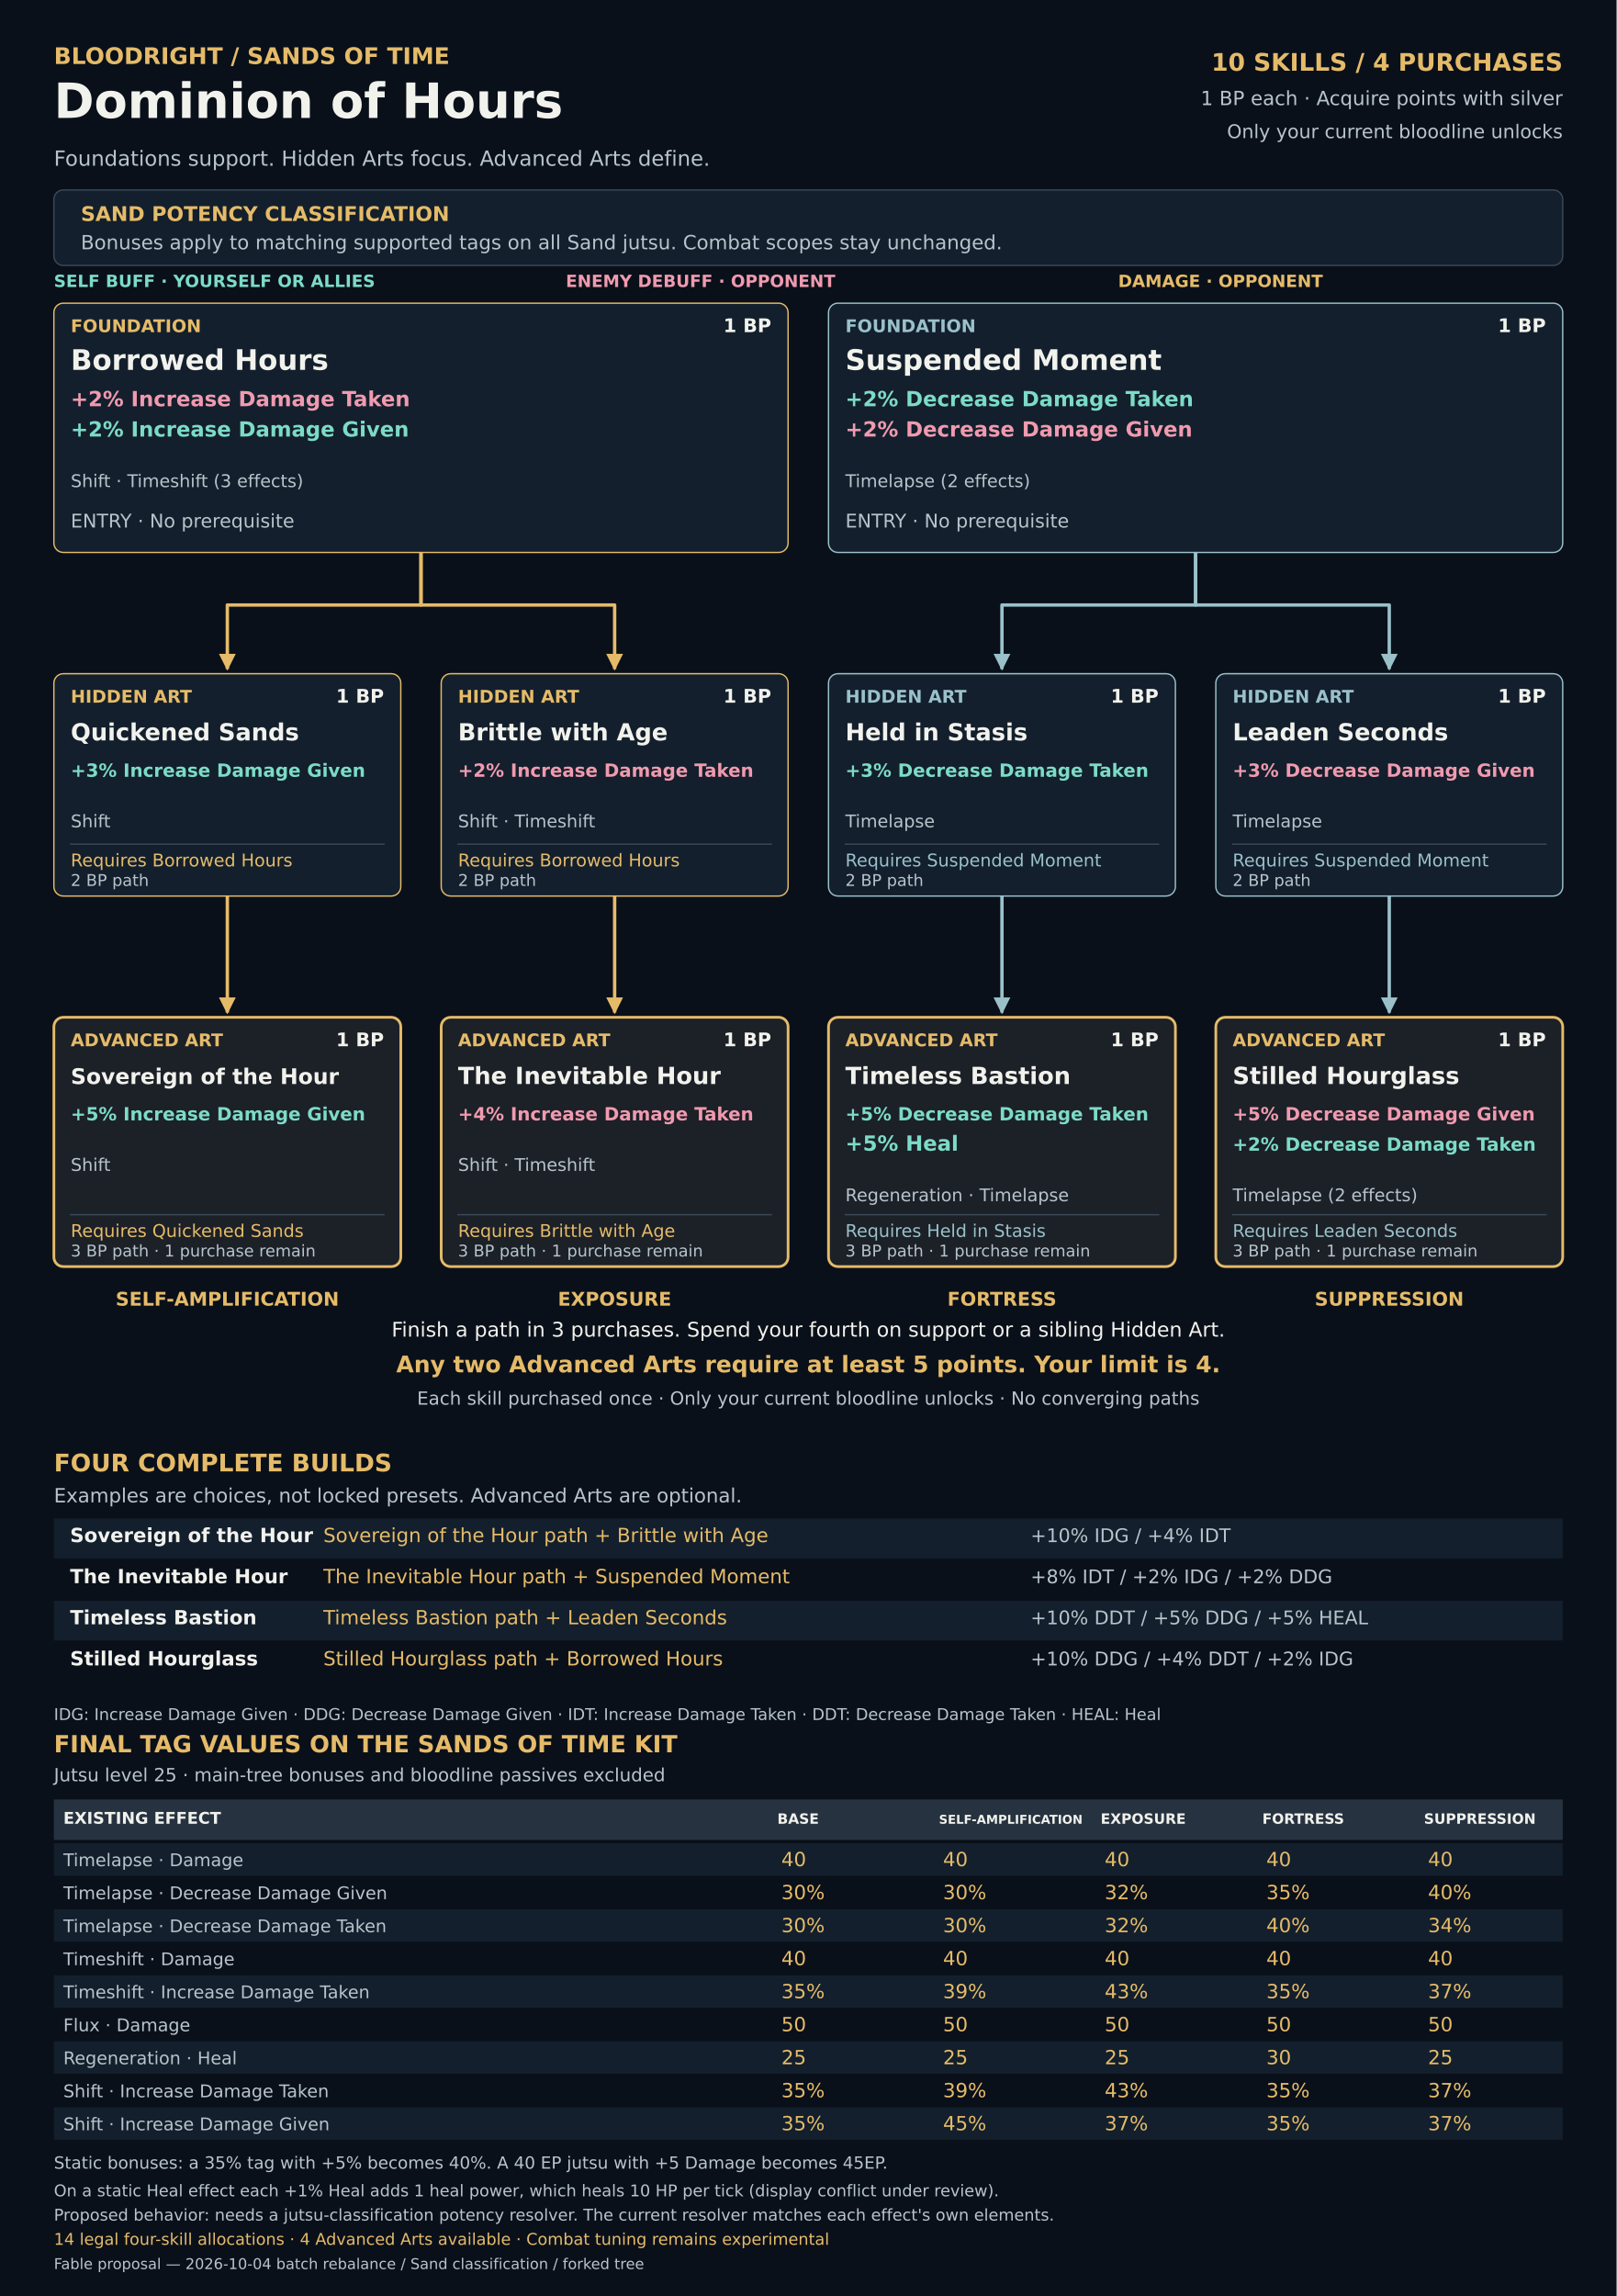
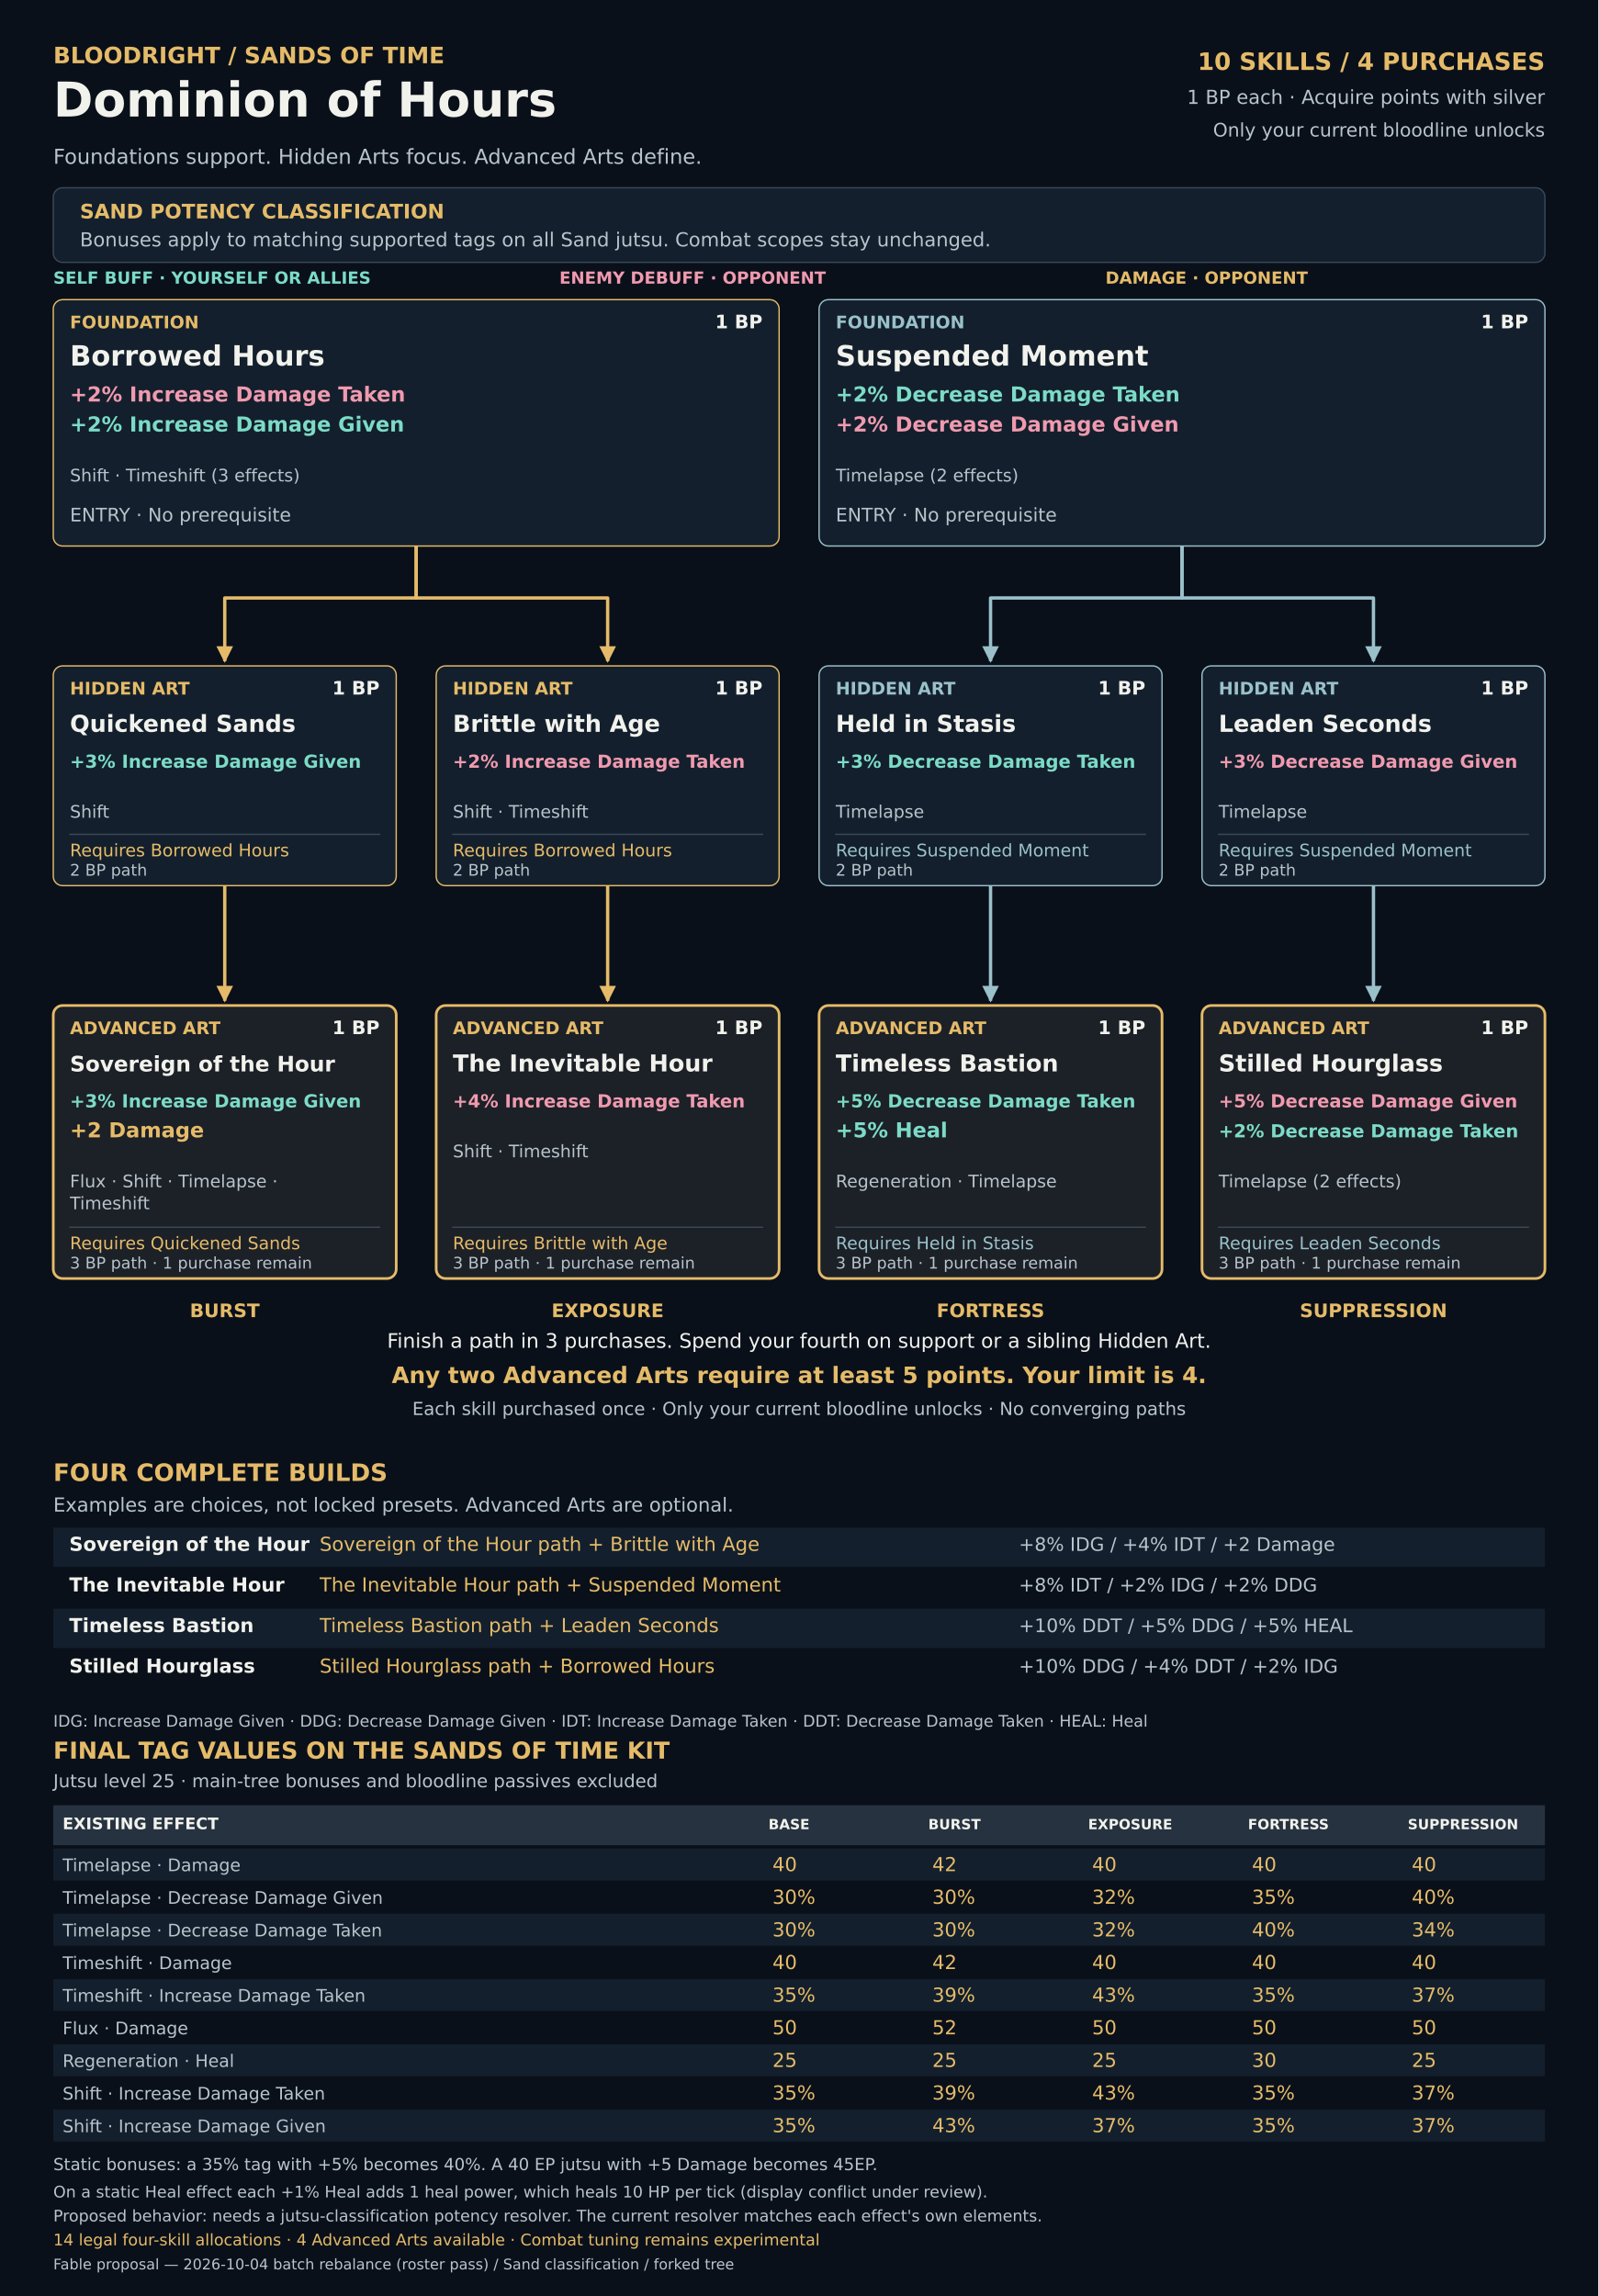
- <svg xmlns="http://www.w3.org/2000/svg" width="2400" height="3408" viewBox="0 0 2400 3408" role="img" aria-labelledby="title desc">
+ <svg xmlns="http://www.w3.org/2000/svg" width="2400" height="3448" viewBox="0 0 2400 3448" role="img" aria-labelledby="title desc">
  <defs>
    <marker id="arrow-0" viewBox="0 0 10 10" refX="9" refY="5" markerWidth="5" markerHeight="5" orient="auto">
      <path d="M0 0L10 5L0 10Z" fill="#e5bb69" />
    </marker>
    <marker id="arrow-1" viewBox="0 0 10 10" refX="9" refY="5" markerWidth="5" markerHeight="5" orient="auto">
      <path d="M0 0L10 5L0 10Z" fill="#9ac1ca" />
    </marker>
    <marker id="arrow-2" viewBox="0 0 10 10" refX="9" refY="5" markerWidth="5" markerHeight="5" orient="auto">
      <path d="M0 0L10 5L0 10Z" fill="#b8d98d" />
    </marker>
    <marker id="arrow-3" viewBox="0 0 10 10" refX="9" refY="5" markerWidth="5" markerHeight="5" orient="auto">
      <path d="M0 0L10 5L0 10Z" fill="#d9a6e0" />
    </marker>
  </defs>
  <g font-family="DejaVu Sans, sans-serif">
-     <rect x="0" y="0" width="2400" height="3408" rx="0" fill="#0a101a" />
+     <rect x="0" y="0" width="2400" height="3448" rx="0" fill="#0a101a" />
    <text x="80" y="95" font-size="34" font-weight="700" fill="#e5bb69" text-anchor="start">BLOODRIGHT / SANDS OF TIME</text>
    <text x="80" y="175" font-size="72" font-weight="700" fill="#f2f2ed" text-anchor="start">Dominion of Hours</text>
    <text x="80" y="246" font-size="31" font-weight="400" fill="#b8c4cc" text-anchor="start">Foundations support. Hidden Arts focus. Advanced Arts define.</text>
    <text x="2320" y="105" font-size="36" font-weight="700" fill="#e5bb69" text-anchor="end">10 SKILLS  /  4 PURCHASES</text>
    <text x="2320" y="156" font-size="29" font-weight="400" fill="#b8c4cc" text-anchor="end">1 BP each · Acquire points with silver</text>
    <text x="2320" y="205" font-size="28" font-weight="400" fill="#b8c4cc" text-anchor="end">Only your current bloodline unlocks</text>
    <rect x="80" y="282" width="2240" height="112" rx="14" fill="#131f2c" stroke="#394858" stroke-width="2" />
    <text x="120" y="328" font-size="30" font-weight="700" fill="#e5bb69" text-anchor="start">SAND POTENCY CLASSIFICATION</text>
    <text x="120" y="370" font-size="29" font-weight="400" fill="#b8c4cc" text-anchor="start">Bonuses apply to matching supported tags on all Sand jutsu. Combat scopes stay unchanged.</text>
    <text x="80" y="426" font-size="25" font-weight="700" fill="#7cdbc7" text-anchor="start">SELF BUFF · YOURSELF OR ALLIES</text>
    <text x="840" y="426" font-size="25" font-weight="700" fill="#f09aaf" text-anchor="start">ENEMY DEBUFF · OPPONENT</text>
    <text x="1660" y="426" font-size="25" font-weight="700" fill="#e5bb69" text-anchor="start">DAMAGE · OPPONENT</text>
    <path id="edge-02-03" data-from="02" data-to="03" d="M337.5 1330 V1503" fill="none" stroke="#e5bb69" stroke-width="5" stroke-linejoin="round" marker-end="url(#arrow-0)" />
    <path id="edge-04-05" data-from="04" data-to="05" d="M912.5 1330 V1503" fill="none" stroke="#e5bb69" stroke-width="5" stroke-linejoin="round" marker-end="url(#arrow-0)" />
    <path id="edge-01-02" data-from="01" data-to="02" d="M625 820 V898 H337.5 V993" fill="none" stroke="#e5bb69" stroke-width="5" stroke-linejoin="round" marker-end="url(#arrow-0)" />
    <path id="edge-01-04" data-from="01" data-to="04" d="M625 820 V898 H912.5 V993" fill="none" stroke="#e5bb69" stroke-width="5" stroke-linejoin="round" marker-end="url(#arrow-0)" />
    <path id="edge-07-08" data-from="07" data-to="08" d="M1487.5 1330 V1503" fill="none" stroke="#9ac1ca" stroke-width="5" stroke-linejoin="round" marker-end="url(#arrow-1)" />
    <path id="edge-09-10" data-from="09" data-to="10" d="M2062.5 1330 V1503" fill="none" stroke="#9ac1ca" stroke-width="5" stroke-linejoin="round" marker-end="url(#arrow-1)" />
    <path id="edge-06-07" data-from="06" data-to="07" d="M1775 820 V898 H1487.5 V993" fill="none" stroke="#9ac1ca" stroke-width="5" stroke-linejoin="round" marker-end="url(#arrow-1)" />
    <path id="edge-06-09" data-from="06" data-to="09" d="M1775 820 V898 H2062.5 V993" fill="none" stroke="#9ac1ca" stroke-width="5" stroke-linejoin="round" marker-end="url(#arrow-1)" />
    <g id="node-01" data-cost="1" data-prerequisites="" data-potency-classification="Sand">
      <rect x="80" y="450" width="1090" height="370" rx="14" fill="#131f2c" stroke="#e5bb69" stroke-width="2" />
      <text x="105.0" y="493" font-size="26" font-weight="700" fill="#e5bb69" text-anchor="start">FOUNDATION</text>
      <text x="1145.0" y="493" font-size="28" font-weight="700" fill="#f2f2ed" text-anchor="end">1 BP</text>
      <text x="105.0" y="549" font-size="42" font-weight="700" fill="#f2f2ed" text-anchor="start">Borrowed Hours</text>
      <text x="105.0" y="603" font-size="31" font-weight="700" fill="#f09aaf" text-anchor="start">+2% Increase Damage Taken</text>
      <text x="105.0" y="648" font-size="31" font-weight="700" fill="#7cdbc7" text-anchor="start">+2% Increase Damage Given</text>
      <text x="105.0" y="723" font-size="26" font-weight="400" fill="#b8c4cc" text-anchor="start">Shift · Timeshift (3 effects)</text>
      <text x="105.0" y="783" font-size="28" font-weight="400" fill="#b8c4cc" text-anchor="start">ENTRY · No prerequisite</text>
    </g>
    <g id="node-06" data-cost="1" data-prerequisites="" data-potency-classification="Sand">
      <rect x="1230" y="450" width="1090" height="370" rx="14" fill="#131f2c" stroke="#9ac1ca" stroke-width="2" />
      <text x="1255.0" y="493" font-size="26" font-weight="700" fill="#9ac1ca" text-anchor="start">FOUNDATION</text>
      <text x="2295.0" y="493" font-size="28" font-weight="700" fill="#f2f2ed" text-anchor="end">1 BP</text>
      <text x="1255.0" y="549" font-size="42" font-weight="700" fill="#f2f2ed" text-anchor="start">Suspended Moment</text>
      <text x="1255.0" y="603" font-size="31" font-weight="700" fill="#7cdbc7" text-anchor="start">+2% Decrease Damage Taken</text>
      <text x="1255.0" y="648" font-size="31" font-weight="700" fill="#f09aaf" text-anchor="start">+2% Decrease Damage Given</text>
      <text x="1255.0" y="723" font-size="26" font-weight="400" fill="#b8c4cc" text-anchor="start">Timelapse (2 effects)</text>
      <text x="1255.0" y="783" font-size="28" font-weight="400" fill="#b8c4cc" text-anchor="start">ENTRY · No prerequisite</text>
    </g>
    <g id="node-02" data-cost="1" data-prerequisites="01" data-potency-classification="Sand">
      <rect x="80" y="1000" width="515" height="330" rx="14" fill="#131f2c" stroke="#e5bb69" stroke-width="2" />
      <text x="105.0" y="1043" font-size="26" font-weight="700" fill="#e5bb69" text-anchor="start">HIDDEN ART</text>
      <text x="570.0" y="1043" font-size="28" font-weight="700" fill="#f2f2ed" text-anchor="end">1 BP</text>
      <text x="105.0" y="1099" font-size="35" font-weight="700" fill="#f2f2ed" text-anchor="start">Quickened Sands</text>
      <text x="105.0" y="1153" font-size="27" font-weight="700" fill="#7cdbc7" text-anchor="start">+3% Increase Damage Given</text>
      <text x="105.0" y="1228" font-size="26" font-weight="400" fill="#b8c4cc" text-anchor="start">Shift</text>
      <path d="M104 1253 L571 1253" fill="none" stroke="#394858" stroke-width="2" />
      <text x="105.0" y="1286" font-size="26" font-weight="400" fill="#e5bb69" text-anchor="start">Requires Borrowed Hours</text>
      <text x="105.0" y="1315" font-size="24" font-weight="400" fill="#b8c4cc" text-anchor="start">2 BP path</text>
    </g>
    <g id="node-04" data-cost="1" data-prerequisites="01" data-potency-classification="Sand">
      <rect x="655" y="1000" width="515" height="330" rx="14" fill="#131f2c" stroke="#e5bb69" stroke-width="2" />
      <text x="680.0" y="1043" font-size="26" font-weight="700" fill="#e5bb69" text-anchor="start">HIDDEN ART</text>
      <text x="1145.0" y="1043" font-size="28" font-weight="700" fill="#f2f2ed" text-anchor="end">1 BP</text>
      <text x="680.0" y="1099" font-size="35" font-weight="700" fill="#f2f2ed" text-anchor="start">Brittle with Age</text>
      <text x="680.0" y="1153" font-size="27" font-weight="700" fill="#f09aaf" text-anchor="start">+2% Increase Damage Taken</text>
      <text x="680.0" y="1228" font-size="26" font-weight="400" fill="#b8c4cc" text-anchor="start">Shift · Timeshift</text>
      <path d="M679 1253 L1146 1253" fill="none" stroke="#394858" stroke-width="2" />
      <text x="680.0" y="1286" font-size="26" font-weight="400" fill="#e5bb69" text-anchor="start">Requires Borrowed Hours</text>
      <text x="680.0" y="1315" font-size="24" font-weight="400" fill="#b8c4cc" text-anchor="start">2 BP path</text>
    </g>
    <g id="node-07" data-cost="1" data-prerequisites="06" data-potency-classification="Sand">
      <rect x="1230" y="1000" width="515" height="330" rx="14" fill="#131f2c" stroke="#9ac1ca" stroke-width="2" />
      <text x="1255.0" y="1043" font-size="26" font-weight="700" fill="#9ac1ca" text-anchor="start">HIDDEN ART</text>
      <text x="1720.0" y="1043" font-size="28" font-weight="700" fill="#f2f2ed" text-anchor="end">1 BP</text>
      <text x="1255.0" y="1099" font-size="35" font-weight="700" fill="#f2f2ed" text-anchor="start">Held in Stasis</text>
      <text x="1255.0" y="1153" font-size="27" font-weight="700" fill="#7cdbc7" text-anchor="start">+3% Decrease Damage Taken</text>
      <text x="1255.0" y="1228" font-size="26" font-weight="400" fill="#b8c4cc" text-anchor="start">Timelapse</text>
      <path d="M1254 1253 L1721 1253" fill="none" stroke="#394858" stroke-width="2" />
      <text x="1255.0" y="1286" font-size="26" font-weight="400" fill="#9ac1ca" text-anchor="start">Requires Suspended Moment</text>
      <text x="1255.0" y="1315" font-size="24" font-weight="400" fill="#b8c4cc" text-anchor="start">2 BP path</text>
    </g>
    <g id="node-09" data-cost="1" data-prerequisites="06" data-potency-classification="Sand">
      <rect x="1805" y="1000" width="515" height="330" rx="14" fill="#131f2c" stroke="#9ac1ca" stroke-width="2" />
      <text x="1830.0" y="1043" font-size="26" font-weight="700" fill="#9ac1ca" text-anchor="start">HIDDEN ART</text>
      <text x="2295.0" y="1043" font-size="28" font-weight="700" fill="#f2f2ed" text-anchor="end">1 BP</text>
      <text x="1830.0" y="1099" font-size="35" font-weight="700" fill="#f2f2ed" text-anchor="start">Leaden Seconds</text>
      <text x="1830.0" y="1153" font-size="27" font-weight="700" fill="#f09aaf" text-anchor="start">+3% Decrease Damage Given</text>
      <text x="1830.0" y="1228" font-size="26" font-weight="400" fill="#b8c4cc" text-anchor="start">Timelapse</text>
      <path d="M1829 1253 L2296 1253" fill="none" stroke="#394858" stroke-width="2" />
      <text x="1830.0" y="1286" font-size="26" font-weight="400" fill="#9ac1ca" text-anchor="start">Requires Suspended Moment</text>
      <text x="1830.0" y="1315" font-size="24" font-weight="400" fill="#b8c4cc" text-anchor="start">2 BP path</text>
    </g>
    <g id="node-03" data-cost="1" data-prerequisites="02" data-potency-classification="Sand">
-       <rect x="80" y="1510" width="515" height="370" rx="14" fill="#1c2027" stroke="#e5bb69" stroke-width="4" />
+       <rect x="80" y="1510" width="515" height="410" rx="14" fill="#1c2027" stroke="#e5bb69" stroke-width="4" />
      <text x="105.0" y="1553" font-size="26" font-weight="700" fill="#e5bb69" text-anchor="start">ADVANCED ART</text>
      <text x="570.0" y="1553" font-size="28" font-weight="700" fill="#f2f2ed" text-anchor="end">1 BP</text>
      <text x="105.0" y="1609" font-size="32" font-weight="700" fill="#f2f2ed" text-anchor="start">Sovereign of the Hour</text>
-       <text x="105.0" y="1663" font-size="27" font-weight="700" fill="#7cdbc7" text-anchor="start">+5% Increase Damage Given</text>
-       <text x="105.0" y="1738" font-size="26" font-weight="400" fill="#b8c4cc" text-anchor="start">Shift</text>
-       <path d="M104 1803 L571 1803" fill="none" stroke="#394858" stroke-width="2" />
-       <text x="105.0" y="1836" font-size="26" font-weight="400" fill="#e5bb69" text-anchor="start">Requires Quickened Sands</text>
-       <text x="105.0" y="1865" font-size="24" font-weight="400" fill="#b8c4cc" text-anchor="start">3 BP path · 1 purchase remain</text>
+       <text x="105.0" y="1663" font-size="27" font-weight="700" fill="#7cdbc7" text-anchor="start">+3% Increase Damage Given</text>
+       <text x="105.0" y="1708" font-size="31" font-weight="700" fill="#e5bb69" text-anchor="start">+2 Damage</text>
+       <text x="105.0" y="1783" font-size="26" font-weight="400" fill="#b8c4cc" text-anchor="start">Flux · Shift · Timelapse ·</text>
+       <text x="105.0" y="1816" font-size="26" font-weight="400" fill="#b8c4cc" text-anchor="start">Timeshift</text>
+       <path d="M104 1843 L571 1843" fill="none" stroke="#394858" stroke-width="2" />
+       <text x="105.0" y="1876" font-size="26" font-weight="400" fill="#e5bb69" text-anchor="start">Requires Quickened Sands</text>
+       <text x="105.0" y="1905" font-size="24" font-weight="400" fill="#b8c4cc" text-anchor="start">3 BP path · 1 purchase remain</text>
    </g>
    <g id="node-05" data-cost="1" data-prerequisites="04" data-potency-classification="Sand">
-       <rect x="655" y="1510" width="515" height="370" rx="14" fill="#1c2027" stroke="#e5bb69" stroke-width="4" />
+       <rect x="655" y="1510" width="515" height="410" rx="14" fill="#1c2027" stroke="#e5bb69" stroke-width="4" />
      <text x="680.0" y="1553" font-size="26" font-weight="700" fill="#e5bb69" text-anchor="start">ADVANCED ART</text>
      <text x="1145.0" y="1553" font-size="28" font-weight="700" fill="#f2f2ed" text-anchor="end">1 BP</text>
      <text x="680.0" y="1609" font-size="35" font-weight="700" fill="#f2f2ed" text-anchor="start">The Inevitable Hour</text>
      <text x="680.0" y="1663" font-size="27" font-weight="700" fill="#f09aaf" text-anchor="start">+4% Increase Damage Taken</text>
      <text x="680.0" y="1738" font-size="26" font-weight="400" fill="#b8c4cc" text-anchor="start">Shift · Timeshift</text>
-       <path d="M679 1803 L1146 1803" fill="none" stroke="#394858" stroke-width="2" />
-       <text x="680.0" y="1836" font-size="26" font-weight="400" fill="#e5bb69" text-anchor="start">Requires Brittle with Age</text>
-       <text x="680.0" y="1865" font-size="24" font-weight="400" fill="#b8c4cc" text-anchor="start">3 BP path · 1 purchase remain</text>
+       <path d="M679 1843 L1146 1843" fill="none" stroke="#394858" stroke-width="2" />
+       <text x="680.0" y="1876" font-size="26" font-weight="400" fill="#e5bb69" text-anchor="start">Requires Brittle with Age</text>
+       <text x="680.0" y="1905" font-size="24" font-weight="400" fill="#b8c4cc" text-anchor="start">3 BP path · 1 purchase remain</text>
    </g>
    <g id="node-08" data-cost="1" data-prerequisites="07" data-potency-classification="Sand">
-       <rect x="1230" y="1510" width="515" height="370" rx="14" fill="#1c2027" stroke="#e5bb69" stroke-width="4" />
+       <rect x="1230" y="1510" width="515" height="410" rx="14" fill="#1c2027" stroke="#e5bb69" stroke-width="4" />
      <text x="1255.0" y="1553" font-size="26" font-weight="700" fill="#e5bb69" text-anchor="start">ADVANCED ART</text>
      <text x="1720.0" y="1553" font-size="28" font-weight="700" fill="#f2f2ed" text-anchor="end">1 BP</text>
      <text x="1255.0" y="1609" font-size="35" font-weight="700" fill="#f2f2ed" text-anchor="start">Timeless Bastion</text>
      <text x="1255.0" y="1663" font-size="27" font-weight="700" fill="#7cdbc7" text-anchor="start">+5% Decrease Damage Taken</text>
      <text x="1255.0" y="1708" font-size="31" font-weight="700" fill="#7cdbc7" text-anchor="start">+5% Heal</text>
      <text x="1255.0" y="1783" font-size="26" font-weight="400" fill="#b8c4cc" text-anchor="start">Regeneration · Timelapse</text>
-       <path d="M1254 1803 L1721 1803" fill="none" stroke="#394858" stroke-width="2" />
-       <text x="1255.0" y="1836" font-size="26" font-weight="400" fill="#9ac1ca" text-anchor="start">Requires Held in Stasis</text>
-       <text x="1255.0" y="1865" font-size="24" font-weight="400" fill="#b8c4cc" text-anchor="start">3 BP path · 1 purchase remain</text>
+       <path d="M1254 1843 L1721 1843" fill="none" stroke="#394858" stroke-width="2" />
+       <text x="1255.0" y="1876" font-size="26" font-weight="400" fill="#9ac1ca" text-anchor="start">Requires Held in Stasis</text>
+       <text x="1255.0" y="1905" font-size="24" font-weight="400" fill="#b8c4cc" text-anchor="start">3 BP path · 1 purchase remain</text>
    </g>
    <g id="node-10" data-cost="1" data-prerequisites="09" data-potency-classification="Sand">
-       <rect x="1805" y="1510" width="515" height="370" rx="14" fill="#1c2027" stroke="#e5bb69" stroke-width="4" />
+       <rect x="1805" y="1510" width="515" height="410" rx="14" fill="#1c2027" stroke="#e5bb69" stroke-width="4" />
      <text x="1830.0" y="1553" font-size="26" font-weight="700" fill="#e5bb69" text-anchor="start">ADVANCED ART</text>
      <text x="2295.0" y="1553" font-size="28" font-weight="700" fill="#f2f2ed" text-anchor="end">1 BP</text>
      <text x="1830.0" y="1609" font-size="35" font-weight="700" fill="#f2f2ed" text-anchor="start">Stilled Hourglass</text>
      <text x="1830.0" y="1663" font-size="27" font-weight="700" fill="#f09aaf" text-anchor="start">+5% Decrease Damage Given</text>
      <text x="1830.0" y="1708" font-size="27" font-weight="700" fill="#7cdbc7" text-anchor="start">+2% Decrease Damage Taken</text>
      <text x="1830.0" y="1783" font-size="26" font-weight="400" fill="#b8c4cc" text-anchor="start">Timelapse (2 effects)</text>
-       <path d="M1829 1803 L2296 1803" fill="none" stroke="#394858" stroke-width="2" />
-       <text x="1830.0" y="1836" font-size="26" font-weight="400" fill="#9ac1ca" text-anchor="start">Requires Leaden Seconds</text>
-       <text x="1830.0" y="1865" font-size="24" font-weight="400" fill="#b8c4cc" text-anchor="start">3 BP path · 1 purchase remain</text>
-     </g>
-     <text x="337.5" y="1938" font-size="28" font-weight="700" fill="#e5bb69" text-anchor="middle">SELF-AMPLIFICATION</text>
-     <text x="912.5" y="1938" font-size="28" font-weight="700" fill="#e5bb69" text-anchor="middle">EXPOSURE</text>
-     <text x="1487.5" y="1938" font-size="28" font-weight="700" fill="#e5bb69" text-anchor="middle">FORTRESS</text>
-     <text x="2062.5" y="1938" font-size="28" font-weight="700" fill="#e5bb69" text-anchor="middle">SUPPRESSION</text>
-     <text x="1200.0" y="1984" font-size="30" font-weight="400" fill="#f2f2ed" text-anchor="middle">Finish a path in 3 purchases. Spend your fourth on support or a sibling Hidden Art.</text>
-     <text x="1200.0" y="2037" font-size="34" font-weight="700" fill="#e5bb69" text-anchor="middle">Any two Advanced Arts require at least 5 points. Your limit is 4.</text>
-     <text x="1200.0" y="2085" font-size="27" font-weight="400" fill="#b8c4cc" text-anchor="middle">Each skill purchased once · Only your current bloodline unlocks · No converging paths</text>
-     <text x="80" y="2184" font-size="36" font-weight="700" fill="#e5bb69" text-anchor="start">FOUR COMPLETE BUILDS</text>
-     <text x="80" y="2230" font-size="29" font-weight="400" fill="#b8c4cc" text-anchor="start">Examples are choices, not locked presets. Advanced Arts are optional.</text>
-     <rect x="80" y="2254" width="2240" height="59" rx="0" fill="#131f2c" />
-     <text x="104" y="2289" font-size="29" font-weight="700" fill="#f2f2ed" text-anchor="start">Sovereign of the Hour</text>
-     <text x="480" y="2289" font-size="29" font-weight="400" fill="#e5bb69" text-anchor="start">Sovereign of the Hour path + Brittle with Age</text>
-     <text x="1530" y="2289" font-size="28" font-weight="400" fill="#b8c4cc" text-anchor="start">+10% IDG / +4% IDT</text>
-     <rect x="80" y="2315" width="2240" height="59" rx="0" fill="#0a101a" />
-     <text x="104" y="2350" font-size="29" font-weight="700" fill="#f2f2ed" text-anchor="start">The Inevitable Hour</text>
-     <text x="480" y="2350" font-size="29" font-weight="400" fill="#e5bb69" text-anchor="start">The Inevitable Hour path + Suspended Moment</text>
-     <text x="1530" y="2350" font-size="28" font-weight="400" fill="#b8c4cc" text-anchor="start">+8% IDT / +2% IDG / +2% DDG</text>
-     <rect x="80" y="2376" width="2240" height="59" rx="0" fill="#131f2c" />
-     <text x="104" y="2411" font-size="29" font-weight="700" fill="#f2f2ed" text-anchor="start">Timeless Bastion</text>
-     <text x="480" y="2411" font-size="29" font-weight="400" fill="#e5bb69" text-anchor="start">Timeless Bastion path + Leaden Seconds</text>
-     <text x="1530" y="2411" font-size="28" font-weight="400" fill="#b8c4cc" text-anchor="start">+10% DDT / +5% DDG / +5% HEAL</text>
-     <rect x="80" y="2437" width="2240" height="59" rx="0" fill="#0a101a" />
-     <text x="104" y="2472" font-size="29" font-weight="700" fill="#f2f2ed" text-anchor="start">Stilled Hourglass</text>
-     <text x="480" y="2472" font-size="29" font-weight="400" fill="#e5bb69" text-anchor="start">Stilled Hourglass path + Borrowed Hours</text>
-     <text x="1530" y="2472" font-size="28" font-weight="400" fill="#b8c4cc" text-anchor="start">+10% DDG / +4% DDT / +2% IDG</text>
-     <text x="80" y="2553" font-size="24" font-weight="400" fill="#b8c4cc" text-anchor="start">IDG: Increase Damage Given · DDG: Decrease Damage Given · IDT: Increase Damage Taken · DDT: Decrease Damage Taken · HEAL: Heal</text>
-     <text x="80" y="2601" font-size="35" font-weight="700" fill="#e5bb69" text-anchor="start">FINAL TAG VALUES ON THE SANDS OF TIME KIT</text>
-     <text x="80" y="2644" font-size="27" font-weight="400" fill="#b8c4cc" text-anchor="start">Jutsu level 25 · main-tree bonuses and bloodline passives excluded</text>
-     <rect x="80" y="2671" width="2240" height="60" rx="0" fill="#263240" />
-     <text x="94" y="2707" font-size="24" font-weight="700" fill="#f2f2ed" text-anchor="start">EXISTING EFFECT</text>
-     <text x="1154.0" y="2707" font-size="21" font-weight="700" fill="#f2f2ed" text-anchor="start">BASE</text>
-     <text x="1394.0" y="2707" font-size="18" font-weight="700" fill="#f2f2ed" text-anchor="start">SELF-AMPLIFICATION</text>
-     <text x="1634.0" y="2707" font-size="21" font-weight="700" fill="#f2f2ed" text-anchor="start">EXPOSURE</text>
-     <text x="1874.0" y="2707" font-size="21" font-weight="700" fill="#f2f2ed" text-anchor="start">FORTRESS</text>
-     <text x="2114.0" y="2707" font-size="21" font-weight="700" fill="#f2f2ed" text-anchor="start">SUPPRESSION</text>
-     <rect x="80" y="2736" width="2240" height="48" rx="0" fill="#131f2c" />
-     <text x="94" y="2770" font-size="26" font-weight="400" fill="#b8c4cc" text-anchor="start">Timelapse · Damage</text>
-     <text x="1160.0" y="2770" font-size="29" font-weight="400" fill="#e5bb69" text-anchor="start">40</text>
-     <text x="1400.0" y="2770" font-size="29" font-weight="400" fill="#e5bb69" text-anchor="start">40</text>
-     <text x="1640.0" y="2770" font-size="29" font-weight="400" fill="#e5bb69" text-anchor="start">40</text>
-     <text x="1880.0" y="2770" font-size="29" font-weight="400" fill="#e5bb69" text-anchor="start">40</text>
-     <text x="2120.0" y="2770" font-size="29" font-weight="400" fill="#e5bb69" text-anchor="start">40</text>
-     <text x="94" y="2819" font-size="26" font-weight="400" fill="#b8c4cc" text-anchor="start">Timelapse · Decrease Damage Given</text>
-     <text x="1160.0" y="2819" font-size="29" font-weight="400" fill="#e5bb69" text-anchor="start">30%</text>
-     <text x="1400.0" y="2819" font-size="29" font-weight="400" fill="#e5bb69" text-anchor="start">30%</text>
-     <text x="1640.0" y="2819" font-size="29" font-weight="400" fill="#e5bb69" text-anchor="start">32%</text>
-     <text x="1880.0" y="2819" font-size="29" font-weight="400" fill="#e5bb69" text-anchor="start">35%</text>
-     <text x="2120.0" y="2819" font-size="29" font-weight="400" fill="#e5bb69" text-anchor="start">40%</text>
-     <rect x="80" y="2834" width="2240" height="48" rx="0" fill="#131f2c" />
-     <text x="94" y="2868" font-size="26" font-weight="400" fill="#b8c4cc" text-anchor="start">Timelapse · Decrease Damage Taken</text>
-     <text x="1160.0" y="2868" font-size="29" font-weight="400" fill="#e5bb69" text-anchor="start">30%</text>
-     <text x="1400.0" y="2868" font-size="29" font-weight="400" fill="#e5bb69" text-anchor="start">30%</text>
-     <text x="1640.0" y="2868" font-size="29" font-weight="400" fill="#e5bb69" text-anchor="start">32%</text>
-     <text x="1880.0" y="2868" font-size="29" font-weight="400" fill="#e5bb69" text-anchor="start">40%</text>
-     <text x="2120.0" y="2868" font-size="29" font-weight="400" fill="#e5bb69" text-anchor="start">34%</text>
-     <text x="94" y="2917" font-size="26" font-weight="400" fill="#b8c4cc" text-anchor="start">Timeshift · Damage</text>
-     <text x="1160.0" y="2917" font-size="29" font-weight="400" fill="#e5bb69" text-anchor="start">40</text>
-     <text x="1400.0" y="2917" font-size="29" font-weight="400" fill="#e5bb69" text-anchor="start">40</text>
-     <text x="1640.0" y="2917" font-size="29" font-weight="400" fill="#e5bb69" text-anchor="start">40</text>
-     <text x="1880.0" y="2917" font-size="29" font-weight="400" fill="#e5bb69" text-anchor="start">40</text>
-     <text x="2120.0" y="2917" font-size="29" font-weight="400" fill="#e5bb69" text-anchor="start">40</text>
-     <rect x="80" y="2932" width="2240" height="48" rx="0" fill="#131f2c" />
-     <text x="94" y="2966" font-size="26" font-weight="400" fill="#b8c4cc" text-anchor="start">Timeshift · Increase Damage Taken</text>
-     <text x="1160.0" y="2966" font-size="29" font-weight="400" fill="#e5bb69" text-anchor="start">35%</text>
-     <text x="1400.0" y="2966" font-size="29" font-weight="400" fill="#e5bb69" text-anchor="start">39%</text>
-     <text x="1640.0" y="2966" font-size="29" font-weight="400" fill="#e5bb69" text-anchor="start">43%</text>
-     <text x="1880.0" y="2966" font-size="29" font-weight="400" fill="#e5bb69" text-anchor="start">35%</text>
-     <text x="2120.0" y="2966" font-size="29" font-weight="400" fill="#e5bb69" text-anchor="start">37%</text>
-     <text x="94" y="3015" font-size="26" font-weight="400" fill="#b8c4cc" text-anchor="start">Flux · Damage</text>
-     <text x="1160.0" y="3015" font-size="29" font-weight="400" fill="#e5bb69" text-anchor="start">50</text>
-     <text x="1400.0" y="3015" font-size="29" font-weight="400" fill="#e5bb69" text-anchor="start">50</text>
-     <text x="1640.0" y="3015" font-size="29" font-weight="400" fill="#e5bb69" text-anchor="start">50</text>
-     <text x="1880.0" y="3015" font-size="29" font-weight="400" fill="#e5bb69" text-anchor="start">50</text>
-     <text x="2120.0" y="3015" font-size="29" font-weight="400" fill="#e5bb69" text-anchor="start">50</text>
-     <rect x="80" y="3030" width="2240" height="48" rx="0" fill="#131f2c" />
-     <text x="94" y="3064" font-size="26" font-weight="400" fill="#b8c4cc" text-anchor="start">Regeneration · Heal</text>
-     <text x="1160.0" y="3064" font-size="29" font-weight="400" fill="#e5bb69" text-anchor="start">25</text>
-     <text x="1400.0" y="3064" font-size="29" font-weight="400" fill="#e5bb69" text-anchor="start">25</text>
-     <text x="1640.0" y="3064" font-size="29" font-weight="400" fill="#e5bb69" text-anchor="start">25</text>
-     <text x="1880.0" y="3064" font-size="29" font-weight="400" fill="#e5bb69" text-anchor="start">30</text>
-     <text x="2120.0" y="3064" font-size="29" font-weight="400" fill="#e5bb69" text-anchor="start">25</text>
-     <text x="94" y="3113" font-size="26" font-weight="400" fill="#b8c4cc" text-anchor="start">Shift · Increase Damage Taken</text>
-     <text x="1160.0" y="3113" font-size="29" font-weight="400" fill="#e5bb69" text-anchor="start">35%</text>
-     <text x="1400.0" y="3113" font-size="29" font-weight="400" fill="#e5bb69" text-anchor="start">39%</text>
-     <text x="1640.0" y="3113" font-size="29" font-weight="400" fill="#e5bb69" text-anchor="start">43%</text>
-     <text x="1880.0" y="3113" font-size="29" font-weight="400" fill="#e5bb69" text-anchor="start">35%</text>
-     <text x="2120.0" y="3113" font-size="29" font-weight="400" fill="#e5bb69" text-anchor="start">37%</text>
-     <rect x="80" y="3128" width="2240" height="48" rx="0" fill="#131f2c" />
-     <text x="94" y="3162" font-size="26" font-weight="400" fill="#b8c4cc" text-anchor="start">Shift · Increase Damage Given</text>
-     <text x="1160.0" y="3162" font-size="29" font-weight="400" fill="#e5bb69" text-anchor="start">35%</text>
-     <text x="1400.0" y="3162" font-size="29" font-weight="400" fill="#e5bb69" text-anchor="start">45%</text>
-     <text x="1640.0" y="3162" font-size="29" font-weight="400" fill="#e5bb69" text-anchor="start">37%</text>
-     <text x="1880.0" y="3162" font-size="29" font-weight="400" fill="#e5bb69" text-anchor="start">35%</text>
-     <text x="2120.0" y="3162" font-size="29" font-weight="400" fill="#e5bb69" text-anchor="start">37%</text>
-     <text x="80" y="3219" font-size="25" font-weight="400" fill="#b8c4cc" text-anchor="start">Static bonuses: a 35% tag with +5% becomes 40%. A 40 EP jutsu with +5 Damage becomes 45EP.</text>
-     <text x="80" y="3260" font-size="24" font-weight="400" fill="#b8c4cc" text-anchor="start">On a static Heal effect each +1% Heal adds 1 heal power, which heals 10 HP per tick (display conflict under review).</text>
-     <text x="80" y="3296" font-size="24" font-weight="400" fill="#b8c4cc" text-anchor="start">Proposed behavior: needs a jutsu-classification potency resolver. The current resolver matches each effect's own elements.</text>
-     <text x="80" y="3332" font-size="24" font-weight="400" fill="#e5bb69" text-anchor="start">14 legal four-skill allocations · 4 Advanced Arts available · Combat tuning remains experimental</text>
-     <text x="80" y="3368" font-size="22" font-weight="400" fill="#b8c4cc" text-anchor="start">Fable proposal — 2026-10-04 batch rebalance / Sand classification / forked tree</text>
+       <path d="M1829 1843 L2296 1843" fill="none" stroke="#394858" stroke-width="2" />
+       <text x="1830.0" y="1876" font-size="26" font-weight="400" fill="#9ac1ca" text-anchor="start">Requires Leaden Seconds</text>
+       <text x="1830.0" y="1905" font-size="24" font-weight="400" fill="#b8c4cc" text-anchor="start">3 BP path · 1 purchase remain</text>
+     </g>
+     <text x="337.5" y="1978" font-size="28" font-weight="700" fill="#e5bb69" text-anchor="middle">BURST</text>
+     <text x="912.5" y="1978" font-size="28" font-weight="700" fill="#e5bb69" text-anchor="middle">EXPOSURE</text>
+     <text x="1487.5" y="1978" font-size="28" font-weight="700" fill="#e5bb69" text-anchor="middle">FORTRESS</text>
+     <text x="2062.5" y="1978" font-size="28" font-weight="700" fill="#e5bb69" text-anchor="middle">SUPPRESSION</text>
+     <text x="1200.0" y="2024" font-size="30" font-weight="400" fill="#f2f2ed" text-anchor="middle">Finish a path in 3 purchases. Spend your fourth on support or a sibling Hidden Art.</text>
+     <text x="1200.0" y="2077" font-size="34" font-weight="700" fill="#e5bb69" text-anchor="middle">Any two Advanced Arts require at least 5 points. Your limit is 4.</text>
+     <text x="1200.0" y="2125" font-size="27" font-weight="400" fill="#b8c4cc" text-anchor="middle">Each skill purchased once · Only your current bloodline unlocks · No converging paths</text>
+     <text x="80" y="2224" font-size="36" font-weight="700" fill="#e5bb69" text-anchor="start">FOUR COMPLETE BUILDS</text>
+     <text x="80" y="2270" font-size="29" font-weight="400" fill="#b8c4cc" text-anchor="start">Examples are choices, not locked presets. Advanced Arts are optional.</text>
+     <rect x="80" y="2294" width="2240" height="59" rx="0" fill="#131f2c" />
+     <text x="104" y="2329" font-size="29" font-weight="700" fill="#f2f2ed" text-anchor="start">Sovereign of the Hour</text>
+     <text x="480" y="2329" font-size="29" font-weight="400" fill="#e5bb69" text-anchor="start">Sovereign of the Hour path + Brittle with Age</text>
+     <text x="1530" y="2329" font-size="28" font-weight="400" fill="#b8c4cc" text-anchor="start">+8% IDG / +4% IDT / +2 Damage</text>
+     <rect x="80" y="2355" width="2240" height="59" rx="0" fill="#0a101a" />
+     <text x="104" y="2390" font-size="29" font-weight="700" fill="#f2f2ed" text-anchor="start">The Inevitable Hour</text>
+     <text x="480" y="2390" font-size="29" font-weight="400" fill="#e5bb69" text-anchor="start">The Inevitable Hour path + Suspended Moment</text>
+     <text x="1530" y="2390" font-size="28" font-weight="400" fill="#b8c4cc" text-anchor="start">+8% IDT / +2% IDG / +2% DDG</text>
+     <rect x="80" y="2416" width="2240" height="59" rx="0" fill="#131f2c" />
+     <text x="104" y="2451" font-size="29" font-weight="700" fill="#f2f2ed" text-anchor="start">Timeless Bastion</text>
+     <text x="480" y="2451" font-size="29" font-weight="400" fill="#e5bb69" text-anchor="start">Timeless Bastion path + Leaden Seconds</text>
+     <text x="1530" y="2451" font-size="28" font-weight="400" fill="#b8c4cc" text-anchor="start">+10% DDT / +5% DDG / +5% HEAL</text>
+     <rect x="80" y="2477" width="2240" height="59" rx="0" fill="#0a101a" />
+     <text x="104" y="2512" font-size="29" font-weight="700" fill="#f2f2ed" text-anchor="start">Stilled Hourglass</text>
+     <text x="480" y="2512" font-size="29" font-weight="400" fill="#e5bb69" text-anchor="start">Stilled Hourglass path + Borrowed Hours</text>
+     <text x="1530" y="2512" font-size="28" font-weight="400" fill="#b8c4cc" text-anchor="start">+10% DDG / +4% DDT / +2% IDG</text>
+     <text x="80" y="2593" font-size="24" font-weight="400" fill="#b8c4cc" text-anchor="start">IDG: Increase Damage Given · DDG: Decrease Damage Given · IDT: Increase Damage Taken · DDT: Decrease Damage Taken · HEAL: Heal</text>
+     <text x="80" y="2641" font-size="35" font-weight="700" fill="#e5bb69" text-anchor="start">FINAL TAG VALUES ON THE SANDS OF TIME KIT</text>
+     <text x="80" y="2684" font-size="27" font-weight="400" fill="#b8c4cc" text-anchor="start">Jutsu level 25 · main-tree bonuses and bloodline passives excluded</text>
+     <rect x="80" y="2711" width="2240" height="60" rx="0" fill="#263240" />
+     <text x="94" y="2747" font-size="24" font-weight="700" fill="#f2f2ed" text-anchor="start">EXISTING EFFECT</text>
+     <text x="1154.0" y="2747" font-size="21" font-weight="700" fill="#f2f2ed" text-anchor="start">BASE</text>
+     <text x="1394.0" y="2747" font-size="21" font-weight="700" fill="#f2f2ed" text-anchor="start">BURST</text>
+     <text x="1634.0" y="2747" font-size="21" font-weight="700" fill="#f2f2ed" text-anchor="start">EXPOSURE</text>
+     <text x="1874.0" y="2747" font-size="21" font-weight="700" fill="#f2f2ed" text-anchor="start">FORTRESS</text>
+     <text x="2114.0" y="2747" font-size="21" font-weight="700" fill="#f2f2ed" text-anchor="start">SUPPRESSION</text>
+     <rect x="80" y="2776" width="2240" height="48" rx="0" fill="#131f2c" />
+     <text x="94" y="2810" font-size="26" font-weight="400" fill="#b8c4cc" text-anchor="start">Timelapse · Damage</text>
+     <text x="1160.0" y="2810" font-size="29" font-weight="400" fill="#e5bb69" text-anchor="start">40</text>
+     <text x="1400.0" y="2810" font-size="29" font-weight="400" fill="#e5bb69" text-anchor="start">42</text>
+     <text x="1640.0" y="2810" font-size="29" font-weight="400" fill="#e5bb69" text-anchor="start">40</text>
+     <text x="1880.0" y="2810" font-size="29" font-weight="400" fill="#e5bb69" text-anchor="start">40</text>
+     <text x="2120.0" y="2810" font-size="29" font-weight="400" fill="#e5bb69" text-anchor="start">40</text>
+     <text x="94" y="2859" font-size="26" font-weight="400" fill="#b8c4cc" text-anchor="start">Timelapse · Decrease Damage Given</text>
+     <text x="1160.0" y="2859" font-size="29" font-weight="400" fill="#e5bb69" text-anchor="start">30%</text>
+     <text x="1400.0" y="2859" font-size="29" font-weight="400" fill="#e5bb69" text-anchor="start">30%</text>
+     <text x="1640.0" y="2859" font-size="29" font-weight="400" fill="#e5bb69" text-anchor="start">32%</text>
+     <text x="1880.0" y="2859" font-size="29" font-weight="400" fill="#e5bb69" text-anchor="start">35%</text>
+     <text x="2120.0" y="2859" font-size="29" font-weight="400" fill="#e5bb69" text-anchor="start">40%</text>
+     <rect x="80" y="2874" width="2240" height="48" rx="0" fill="#131f2c" />
+     <text x="94" y="2908" font-size="26" font-weight="400" fill="#b8c4cc" text-anchor="start">Timelapse · Decrease Damage Taken</text>
+     <text x="1160.0" y="2908" font-size="29" font-weight="400" fill="#e5bb69" text-anchor="start">30%</text>
+     <text x="1400.0" y="2908" font-size="29" font-weight="400" fill="#e5bb69" text-anchor="start">30%</text>
+     <text x="1640.0" y="2908" font-size="29" font-weight="400" fill="#e5bb69" text-anchor="start">32%</text>
+     <text x="1880.0" y="2908" font-size="29" font-weight="400" fill="#e5bb69" text-anchor="start">40%</text>
+     <text x="2120.0" y="2908" font-size="29" font-weight="400" fill="#e5bb69" text-anchor="start">34%</text>
+     <text x="94" y="2957" font-size="26" font-weight="400" fill="#b8c4cc" text-anchor="start">Timeshift · Damage</text>
+     <text x="1160.0" y="2957" font-size="29" font-weight="400" fill="#e5bb69" text-anchor="start">40</text>
+     <text x="1400.0" y="2957" font-size="29" font-weight="400" fill="#e5bb69" text-anchor="start">42</text>
+     <text x="1640.0" y="2957" font-size="29" font-weight="400" fill="#e5bb69" text-anchor="start">40</text>
+     <text x="1880.0" y="2957" font-size="29" font-weight="400" fill="#e5bb69" text-anchor="start">40</text>
+     <text x="2120.0" y="2957" font-size="29" font-weight="400" fill="#e5bb69" text-anchor="start">40</text>
+     <rect x="80" y="2972" width="2240" height="48" rx="0" fill="#131f2c" />
+     <text x="94" y="3006" font-size="26" font-weight="400" fill="#b8c4cc" text-anchor="start">Timeshift · Increase Damage Taken</text>
+     <text x="1160.0" y="3006" font-size="29" font-weight="400" fill="#e5bb69" text-anchor="start">35%</text>
+     <text x="1400.0" y="3006" font-size="29" font-weight="400" fill="#e5bb69" text-anchor="start">39%</text>
+     <text x="1640.0" y="3006" font-size="29" font-weight="400" fill="#e5bb69" text-anchor="start">43%</text>
+     <text x="1880.0" y="3006" font-size="29" font-weight="400" fill="#e5bb69" text-anchor="start">35%</text>
+     <text x="2120.0" y="3006" font-size="29" font-weight="400" fill="#e5bb69" text-anchor="start">37%</text>
+     <text x="94" y="3055" font-size="26" font-weight="400" fill="#b8c4cc" text-anchor="start">Flux · Damage</text>
+     <text x="1160.0" y="3055" font-size="29" font-weight="400" fill="#e5bb69" text-anchor="start">50</text>
+     <text x="1400.0" y="3055" font-size="29" font-weight="400" fill="#e5bb69" text-anchor="start">52</text>
+     <text x="1640.0" y="3055" font-size="29" font-weight="400" fill="#e5bb69" text-anchor="start">50</text>
+     <text x="1880.0" y="3055" font-size="29" font-weight="400" fill="#e5bb69" text-anchor="start">50</text>
+     <text x="2120.0" y="3055" font-size="29" font-weight="400" fill="#e5bb69" text-anchor="start">50</text>
+     <rect x="80" y="3070" width="2240" height="48" rx="0" fill="#131f2c" />
+     <text x="94" y="3104" font-size="26" font-weight="400" fill="#b8c4cc" text-anchor="start">Regeneration · Heal</text>
+     <text x="1160.0" y="3104" font-size="29" font-weight="400" fill="#e5bb69" text-anchor="start">25</text>
+     <text x="1400.0" y="3104" font-size="29" font-weight="400" fill="#e5bb69" text-anchor="start">25</text>
+     <text x="1640.0" y="3104" font-size="29" font-weight="400" fill="#e5bb69" text-anchor="start">25</text>
+     <text x="1880.0" y="3104" font-size="29" font-weight="400" fill="#e5bb69" text-anchor="start">30</text>
+     <text x="2120.0" y="3104" font-size="29" font-weight="400" fill="#e5bb69" text-anchor="start">25</text>
+     <text x="94" y="3153" font-size="26" font-weight="400" fill="#b8c4cc" text-anchor="start">Shift · Increase Damage Taken</text>
+     <text x="1160.0" y="3153" font-size="29" font-weight="400" fill="#e5bb69" text-anchor="start">35%</text>
+     <text x="1400.0" y="3153" font-size="29" font-weight="400" fill="#e5bb69" text-anchor="start">39%</text>
+     <text x="1640.0" y="3153" font-size="29" font-weight="400" fill="#e5bb69" text-anchor="start">43%</text>
+     <text x="1880.0" y="3153" font-size="29" font-weight="400" fill="#e5bb69" text-anchor="start">35%</text>
+     <text x="2120.0" y="3153" font-size="29" font-weight="400" fill="#e5bb69" text-anchor="start">37%</text>
+     <rect x="80" y="3168" width="2240" height="48" rx="0" fill="#131f2c" />
+     <text x="94" y="3202" font-size="26" font-weight="400" fill="#b8c4cc" text-anchor="start">Shift · Increase Damage Given</text>
+     <text x="1160.0" y="3202" font-size="29" font-weight="400" fill="#e5bb69" text-anchor="start">35%</text>
+     <text x="1400.0" y="3202" font-size="29" font-weight="400" fill="#e5bb69" text-anchor="start">43%</text>
+     <text x="1640.0" y="3202" font-size="29" font-weight="400" fill="#e5bb69" text-anchor="start">37%</text>
+     <text x="1880.0" y="3202" font-size="29" font-weight="400" fill="#e5bb69" text-anchor="start">35%</text>
+     <text x="2120.0" y="3202" font-size="29" font-weight="400" fill="#e5bb69" text-anchor="start">37%</text>
+     <text x="80" y="3259" font-size="25" font-weight="400" fill="#b8c4cc" text-anchor="start">Static bonuses: a 35% tag with +5% becomes 40%. A 40 EP jutsu with +5 Damage becomes 45EP.</text>
+     <text x="80" y="3300" font-size="24" font-weight="400" fill="#b8c4cc" text-anchor="start">On a static Heal effect each +1% Heal adds 1 heal power, which heals 10 HP per tick (display conflict under review).</text>
+     <text x="80" y="3336" font-size="24" font-weight="400" fill="#b8c4cc" text-anchor="start">Proposed behavior: needs a jutsu-classification potency resolver. The current resolver matches each effect's own elements.</text>
+     <text x="80" y="3372" font-size="24" font-weight="400" fill="#e5bb69" text-anchor="start">14 legal four-skill allocations · 4 Advanced Arts available · Combat tuning remains experimental</text>
+     <text x="80" y="3408" font-size="22" font-weight="400" fill="#b8c4cc" text-anchor="start">Fable proposal — 2026-10-04 batch rebalance (roster pass) / Sand classification / forked tree</text>
  </g>
</svg>
